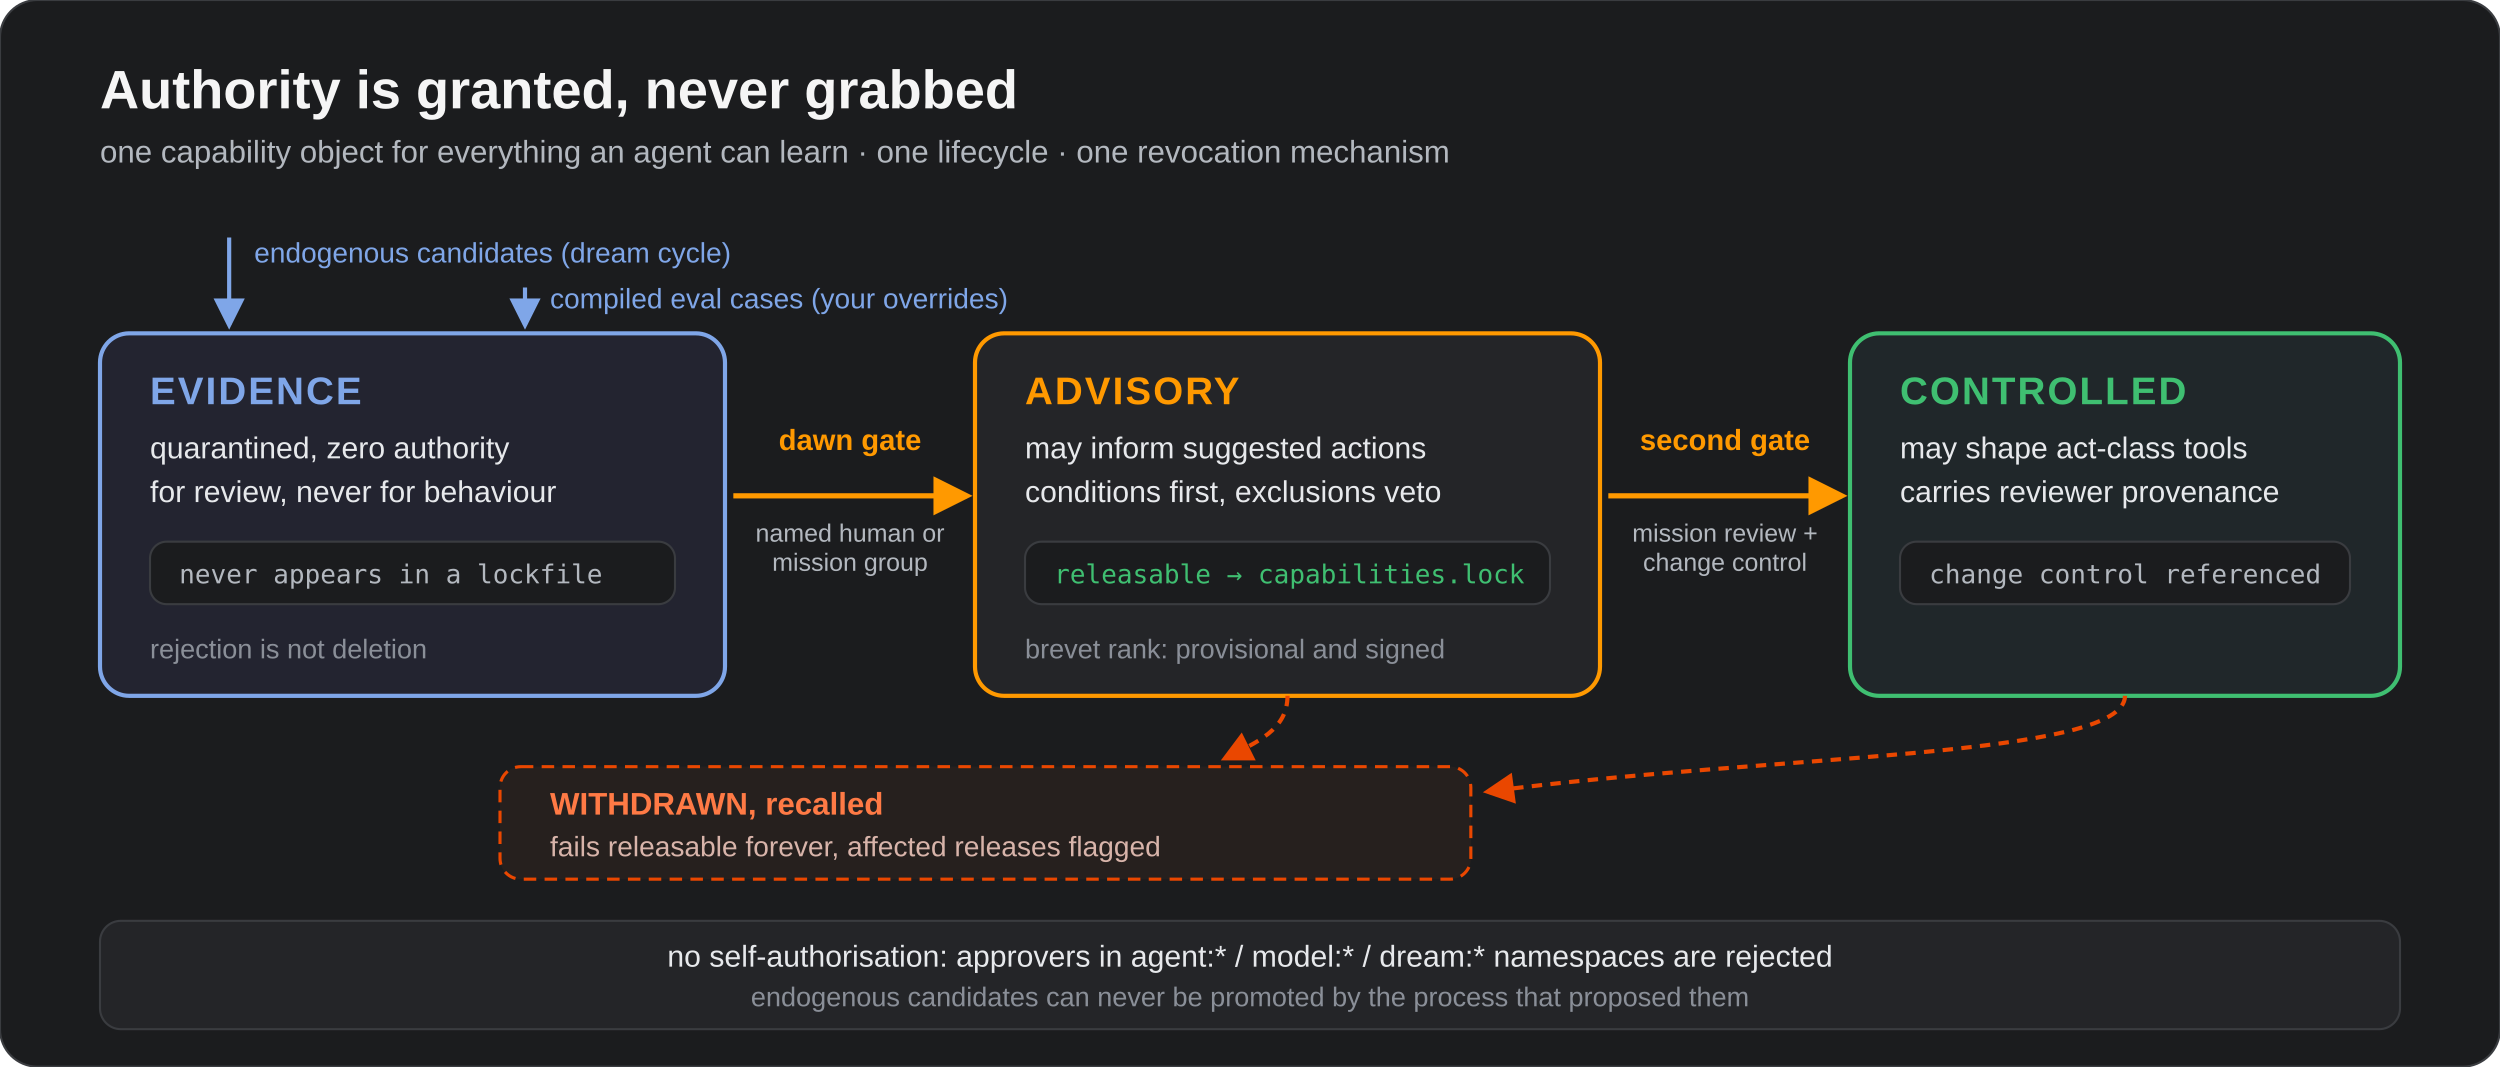
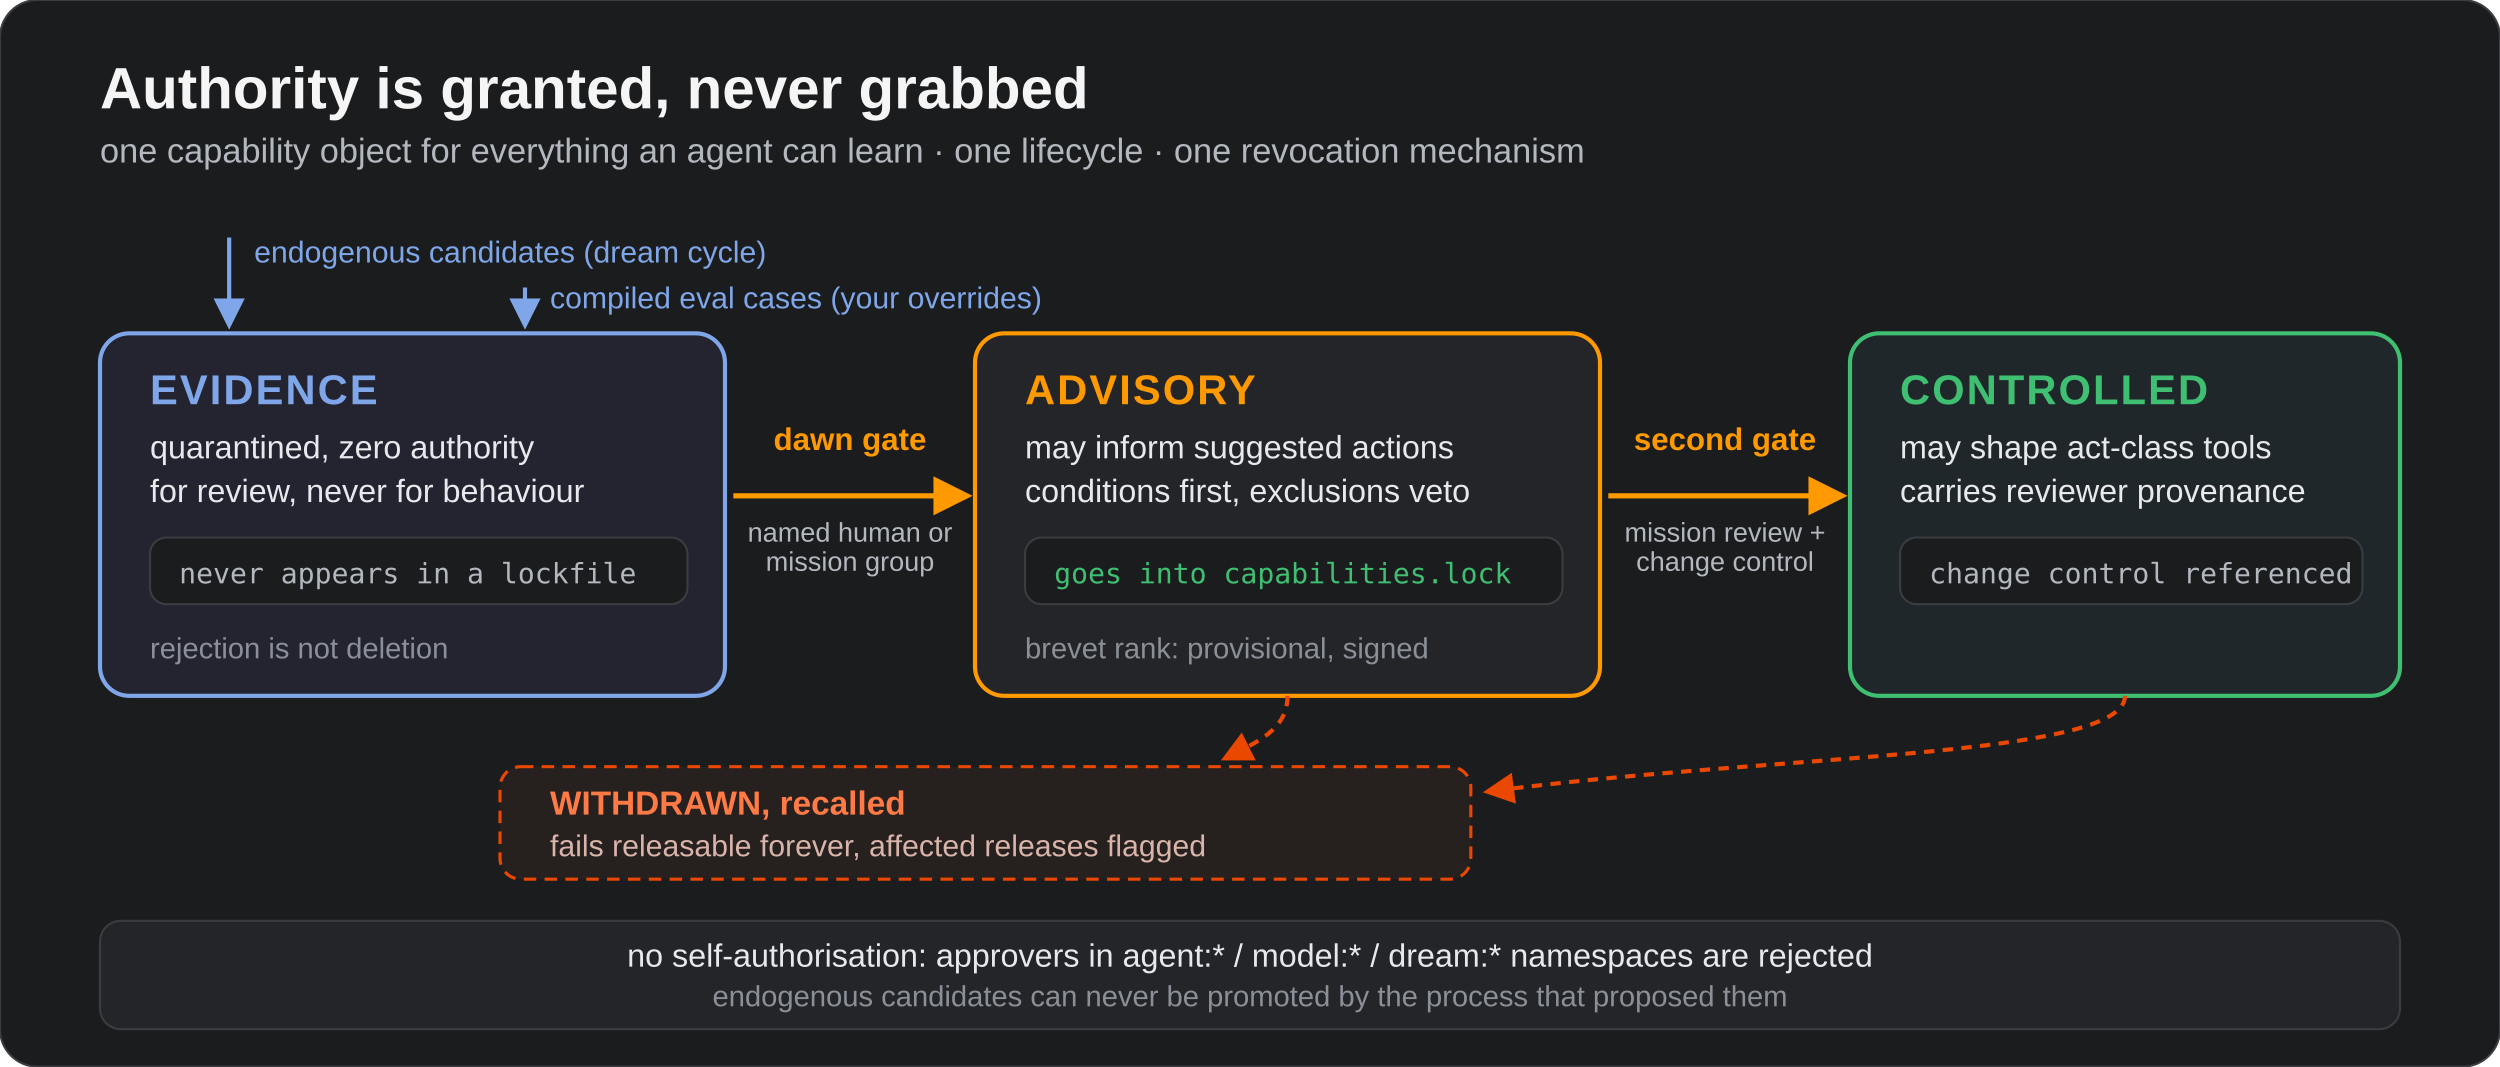
<svg xmlns="http://www.w3.org/2000/svg" viewBox="0 0 1200 512" font-family="Arial, Helvetica, sans-serif">
  <defs>
    <marker id="la" viewBox="0 0 10 10" refX="8.5" refY="5" markerWidth="7.5" markerHeight="7.5" orient="auto-start-reverse">
      <path d="M 0 0 L 10 5 L 0 10 z" fill="#FF9900" />
    </marker>
    <marker id="lr" viewBox="0 0 10 10" refX="8.5" refY="5" markerWidth="7.5" markerHeight="7.5" orient="auto-start-reverse">
      <path d="M 0 0 L 10 5 L 0 10 z" fill="#EA4700" />
    </marker>
    <marker id="lb" viewBox="0 0 10 10" refX="8.5" refY="5" markerWidth="7.5" markerHeight="7.5" orient="auto-start-reverse">
      <path d="M 0 0 L 10 5 L 0 10 z" fill="#7FA6E8" />
    </marker>
  </defs>
  <rect x="0" y="0" width="1200" height="512" rx="18" fill="#1B1C1E" stroke="#3A3C40" />
-   <text x="48" y="52" font-size="26" font-weight="bold" fill="#F5F5F5">Authority is granted, never grabbed</text>
-   <text x="48" y="78" font-size="15" fill="#B3B8BF">one capability object for everything an agent can learn · one lifecycle · one revocation mechanism</text>
+   <text x="48" y="52" font-size="28" font-weight="bold" fill="#F5F5F5">Authority is granted, never grabbed</text>
+   <text x="48" y="78" font-size="16.5" fill="#B3B8BF">one capability object for everything an agent can learn · one lifecycle · one revocation mechanism</text>
  <line x1="110" y1="114" x2="110" y2="156" stroke="#7FA6E8" stroke-width="2" marker-end="url(#lb)" />
-   <text x="122" y="126" font-size="13.5" fill="#7FA6E8">endogenous candidates (dream cycle)</text>
+   <text x="122" y="126" font-size="14.5" fill="#7FA6E8">endogenous candidates (dream cycle)</text>
  <line x1="252" y1="138" x2="252" y2="156" stroke="#7FA6E8" stroke-width="2" marker-end="url(#lb)" />
-   <text x="264" y="148" font-size="13.5" fill="#7FA6E8">compiled eval cases (your overrides)</text>
+   <text x="264" y="148" font-size="14.5" fill="#7FA6E8">compiled eval cases (your overrides)</text>
  <rect x="48" y="160" width="300" height="174" rx="14" fill="#232430" stroke="#7FA6E8" stroke-width="2" />
-   <text x="72" y="194" font-size="18.5" font-weight="bold" fill="#7FA6E8" letter-spacing="1">EVIDENCE</text>
-   <text x="72" y="220" font-size="14.5" fill="#E7E9EC">quarantined, zero authority</text>
-   <text x="72" y="241" font-size="14.5" fill="#E7E9EC">for review, never for behaviour</text>
-   <rect x="72" y="260" width="252" height="30" rx="8" fill="#1B1C1E" stroke="#3A3C40" />
-   <text x="86" y="280" font-family="Consolas, Menlo, monospace" font-size="12.5" fill="#B3B8BF">never appears in a lockfile</text>
-   <text x="72" y="316" font-size="13" fill="#8A8F98">rejection is not deletion</text>
-   <text x="408" y="216" font-size="14" font-weight="bold" fill="#FF9900" text-anchor="middle">dawn gate</text>
+   <text x="72" y="194" font-size="20" font-weight="bold" fill="#7FA6E8" letter-spacing="1">EVIDENCE</text>
+   <text x="72" y="220" font-size="15.5" fill="#E7E9EC">quarantined, zero authority</text>
+   <text x="72" y="241" font-size="15.5" fill="#E7E9EC">for review, never for behaviour</text>
+   <rect x="72" y="258" width="258" height="32" rx="8" fill="#1B1C1E" stroke="#3A3C40" />
+   <text x="86" y="280" font-family="Consolas, Menlo, monospace" font-size="13.5" fill="#B3B8BF">never appears in a lockfile</text>
+   <text x="72" y="316" font-size="14" fill="#8A8F98">rejection is not deletion</text>
+   <text x="408" y="216" font-size="15" font-weight="bold" fill="#FF9900" text-anchor="middle">dawn gate</text>
  <line x1="352" y1="238" x2="464" y2="238" stroke="#FF9900" stroke-width="2.5" marker-end="url(#la)" />
-   <text x="408" y="260" font-size="12" fill="#B3B8BF" text-anchor="middle">named human or</text>
-   <text x="408" y="274" font-size="12" fill="#B3B8BF" text-anchor="middle">mission group</text>
+   <text x="408" y="260" font-size="13" fill="#B3B8BF" text-anchor="middle">named human or</text>
+   <text x="408" y="274" font-size="13" fill="#B3B8BF" text-anchor="middle">mission group</text>
  <rect x="468" y="160" width="300" height="174" rx="14" fill="#242528" stroke="#FF9900" stroke-width="2" />
-   <text x="492" y="194" font-size="18.5" font-weight="bold" fill="#FF9900" letter-spacing="1">ADVISORY</text>
-   <text x="492" y="220" font-size="14.5" fill="#E7E9EC">may inform suggested actions</text>
-   <text x="492" y="241" font-size="14.5" fill="#E7E9EC">conditions first, exclusions veto</text>
-   <rect x="492" y="260" width="252" height="30" rx="8" fill="#1B1C1E" stroke="#3A3C40" />
-   <text x="506" y="280" font-family="Consolas, Menlo, monospace" font-size="12.5" fill="#3FBF71">releasable → capabilities.lock</text>
-   <text x="492" y="316" font-size="13" fill="#8A8F98">brevet rank: provisional and signed</text>
-   <text x="828" y="216" font-size="14" font-weight="bold" fill="#FF9900" text-anchor="middle">second gate</text>
+   <text x="492" y="194" font-size="20" font-weight="bold" fill="#FF9900" letter-spacing="1">ADVISORY</text>
+   <text x="492" y="220" font-size="15.5" fill="#E7E9EC">may inform suggested actions</text>
+   <text x="492" y="241" font-size="15.5" fill="#E7E9EC">conditions first, exclusions veto</text>
+   <rect x="492" y="258" width="258" height="32" rx="8" fill="#1B1C1E" stroke="#3A3C40" />
+   <text x="506" y="280" font-family="Consolas, Menlo, monospace" font-size="13.5" fill="#3FBF71">goes into capabilities.lock</text>
+   <text x="492" y="316" font-size="14" fill="#8A8F98">brevet rank: provisional, signed</text>
+   <text x="828" y="216" font-size="15" font-weight="bold" fill="#FF9900" text-anchor="middle">second gate</text>
  <line x1="772" y1="238" x2="884" y2="238" stroke="#FF9900" stroke-width="2.5" marker-end="url(#la)" />
-   <text x="828" y="260" font-size="12" fill="#B3B8BF" text-anchor="middle">mission review +</text>
-   <text x="828" y="274" font-size="12" fill="#B3B8BF" text-anchor="middle">change control</text>
+   <text x="828" y="260" font-size="13" fill="#B3B8BF" text-anchor="middle">mission review +</text>
+   <text x="828" y="274" font-size="13" fill="#B3B8BF" text-anchor="middle">change control</text>
  <rect x="888" y="160" width="264" height="174" rx="14" fill="#20272A" stroke="#3FBF71" stroke-width="2" />
-   <text x="912" y="194" font-size="18.5" font-weight="bold" fill="#3FBF71" letter-spacing="1">CONTROLLED</text>
-   <text x="912" y="220" font-size="14.5" fill="#E7E9EC">may shape act-class tools</text>
-   <text x="912" y="241" font-size="14.5" fill="#E7E9EC">carries reviewer provenance</text>
-   <rect x="912" y="260" width="216" height="30" rx="8" fill="#1B1C1E" stroke="#3A3C40" />
-   <text x="926" y="280" font-family="Consolas, Menlo, monospace" font-size="12.5" fill="#B3B8BF">change control referenced</text>
+   <text x="912" y="194" font-size="20" font-weight="bold" fill="#3FBF71" letter-spacing="1">CONTROLLED</text>
+   <text x="912" y="220" font-size="15.5" fill="#E7E9EC">may shape act-class tools</text>
+   <text x="912" y="241" font-size="15.5" fill="#E7E9EC">carries reviewer provenance</text>
+   <rect x="912" y="258" width="222" height="32" rx="8" fill="#1B1C1E" stroke="#3A3C40" />
+   <text x="926" y="280" font-family="Consolas, Menlo, monospace" font-size="13.5" fill="#B3B8BF">change control referenced</text>
  <path d="M 618 334 C 618 350, 604 356, 588 364" fill="none" stroke="#EA4700" stroke-width="2" stroke-dasharray="5 4" marker-end="url(#lr)" />
  <path d="M 1020 334 C 1020 364, 850 362, 714 380" fill="none" stroke="#EA4700" stroke-width="2" stroke-dasharray="5 4" marker-end="url(#lr)" />
  <rect x="240" y="368" width="466" height="54" rx="10" fill="#26201E" stroke="#EA4700" stroke-width="1.5" stroke-dasharray="6 4" />
-   <text x="264" y="391" font-size="15" font-weight="bold" fill="#FF7A45">WITHDRAWN, recalled</text>
-   <text x="264" y="411" font-size="13.5" fill="#D8B4AA">fails releasable forever, affected releases flagged</text>
+   <text x="264" y="391" font-size="16" font-weight="bold" fill="#FF7A45">WITHDRAWN, recalled</text>
+   <text x="264" y="411" font-size="14.5" fill="#D8B4AA">fails releasable forever, affected releases flagged</text>
  <rect x="48" y="442" width="1104" height="52" rx="10" fill="#242528" stroke="#3A3C40" />
-   <text x="600" y="464" font-size="14.5" fill="#E7E9EC" text-anchor="middle">no self-authorisation: approvers in agent:* / model:* / dream:* namespaces are rejected</text>
-   <text x="600" y="483" font-size="13" fill="#8A8F98" text-anchor="middle">endogenous candidates can never be promoted by the process that proposed them</text>
+   <text x="600" y="464" font-size="15.5" fill="#E7E9EC" text-anchor="middle">no self-authorisation: approvers in agent:* / model:* / dream:* namespaces are rejected</text>
+   <text x="600" y="483" font-size="14" fill="#8A8F98" text-anchor="middle">endogenous candidates can never be promoted by the process that proposed them</text>
</svg>
